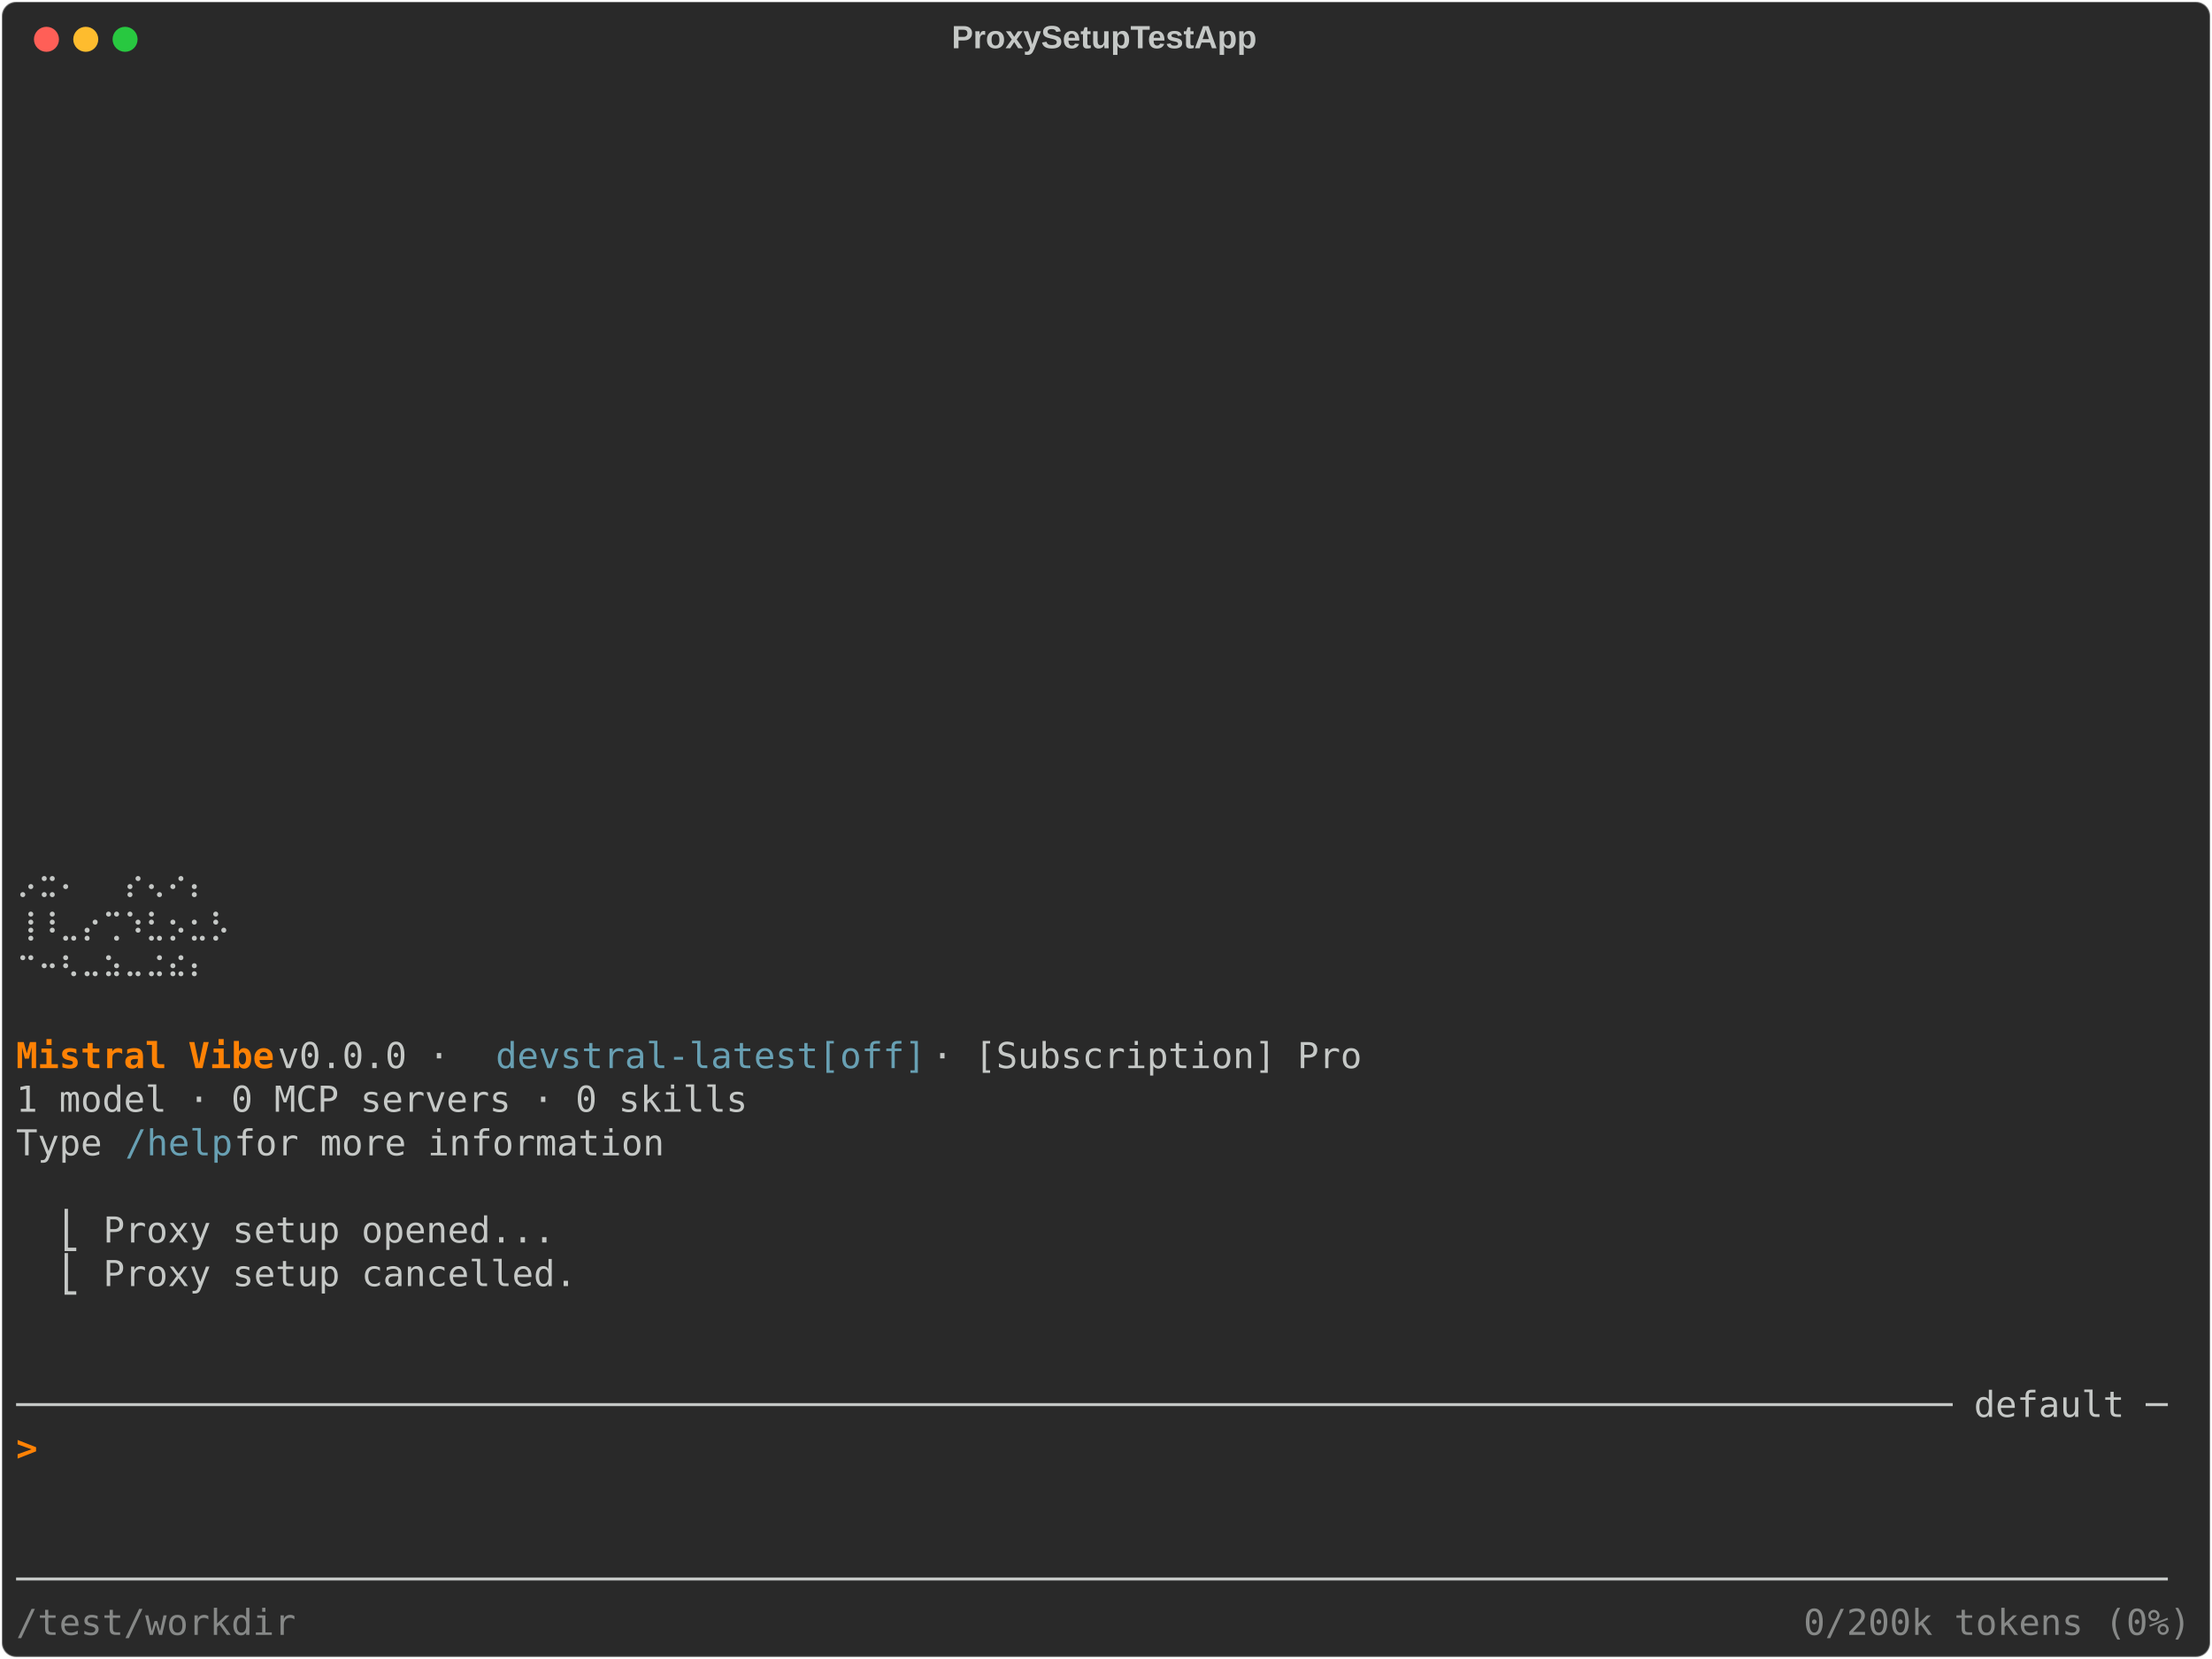
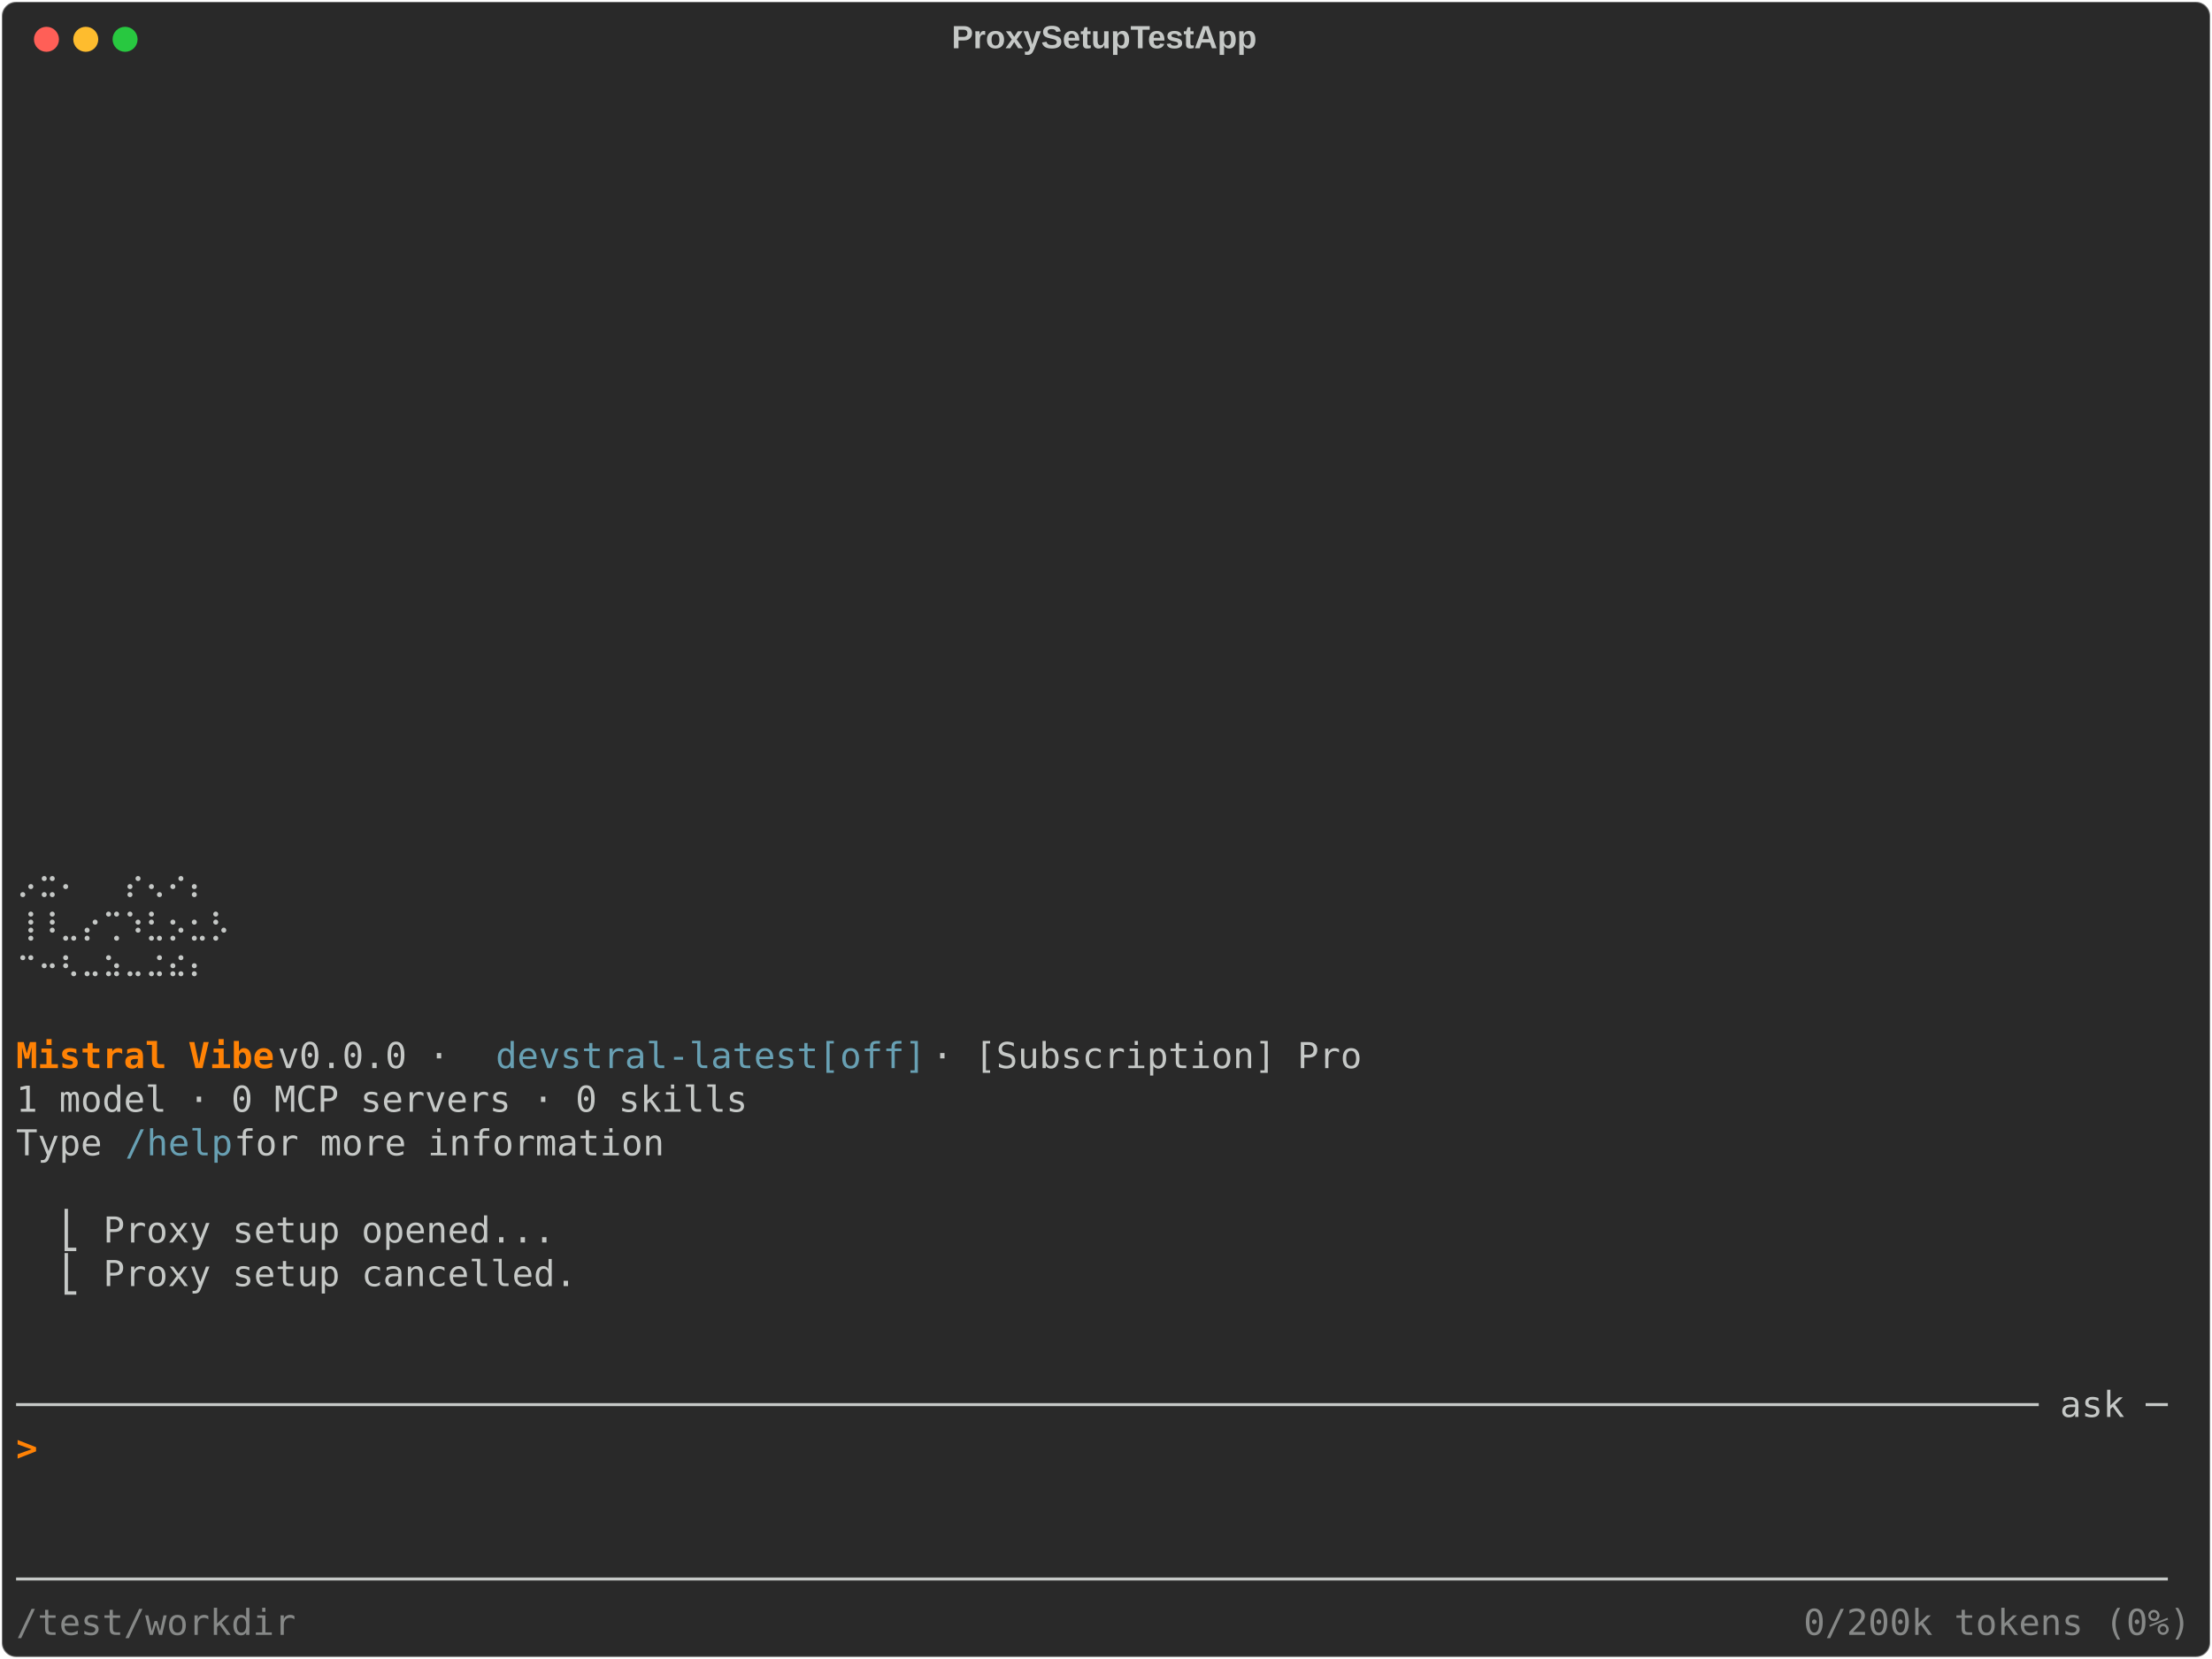
<svg xmlns="http://www.w3.org/2000/svg" class="rich-terminal" viewBox="0 0 1238 928.4">
  <style>

    @font-face {
        font-family: "Fira Code";
        src: local("FiraCode-Regular"),
                url("https://cdnjs.cloudflare.com/ajax/libs/firacode/6.2.0/woff2/FiraCode-Regular.woff2") format("woff2"),
                url("https://cdnjs.cloudflare.com/ajax/libs/firacode/6.2.0/woff/FiraCode-Regular.woff") format("woff");
        font-style: normal;
        font-weight: 400;
    }
    @font-face {
        font-family: "Fira Code";
        src: local("FiraCode-Bold"),
                url("https://cdnjs.cloudflare.com/ajax/libs/firacode/6.2.0/woff2/FiraCode-Bold.woff2") format("woff2"),
                url("https://cdnjs.cloudflare.com/ajax/libs/firacode/6.2.0/woff/FiraCode-Bold.woff") format("woff");
        font-style: bold;
        font-weight: 700;
    }

    .terminal-matrix {
        font-family: Fira Code, monospace;
        font-size: 20px;
        line-height: 24.4px;
        font-variant-east-asian: full-width;
    }

    .terminal-title {
        font-size: 18px;
        font-weight: bold;
        font-family: arial;
    }

    .terminal-r1 { fill: #c5c8c6 }
.terminal-r2 { fill: #ff8205;font-weight: bold }
.terminal-r3 { fill: #68a0b3 }
.terminal-r4 { fill: #868887 }
    </style>
  <defs>
    <clipPath id="terminal-clip-terminal">
      <rect x="0" y="0" width="1219.0" height="877.4" />
    </clipPath>
    <clipPath id="terminal-line-0">
      <rect x="0" y="1.5" width="1220" height="24.65" />
    </clipPath>
    <clipPath id="terminal-line-1">
      <rect x="0" y="25.9" width="1220" height="24.65" />
    </clipPath>
    <clipPath id="terminal-line-2">
      <rect x="0" y="50.3" width="1220" height="24.65" />
    </clipPath>
    <clipPath id="terminal-line-3">
      <rect x="0" y="74.7" width="1220" height="24.65" />
    </clipPath>
    <clipPath id="terminal-line-4">
      <rect x="0" y="99.1" width="1220" height="24.65" />
    </clipPath>
    <clipPath id="terminal-line-5">
      <rect x="0" y="123.5" width="1220" height="24.65" />
    </clipPath>
    <clipPath id="terminal-line-6">
      <rect x="0" y="147.9" width="1220" height="24.65" />
    </clipPath>
    <clipPath id="terminal-line-7">
      <rect x="0" y="172.3" width="1220" height="24.65" />
    </clipPath>
    <clipPath id="terminal-line-8">
      <rect x="0" y="196.7" width="1220" height="24.65" />
    </clipPath>
    <clipPath id="terminal-line-9">
      <rect x="0" y="221.1" width="1220" height="24.65" />
    </clipPath>
    <clipPath id="terminal-line-10">
      <rect x="0" y="245.5" width="1220" height="24.65" />
    </clipPath>
    <clipPath id="terminal-line-11">
      <rect x="0" y="269.9" width="1220" height="24.65" />
    </clipPath>
    <clipPath id="terminal-line-12">
      <rect x="0" y="294.3" width="1220" height="24.65" />
    </clipPath>
    <clipPath id="terminal-line-13">
      <rect x="0" y="318.7" width="1220" height="24.65" />
    </clipPath>
    <clipPath id="terminal-line-14">
      <rect x="0" y="343.1" width="1220" height="24.65" />
    </clipPath>
    <clipPath id="terminal-line-15">
      <rect x="0" y="367.5" width="1220" height="24.65" />
    </clipPath>
    <clipPath id="terminal-line-16">
      <rect x="0" y="391.9" width="1220" height="24.65" />
    </clipPath>
    <clipPath id="terminal-line-17">
      <rect x="0" y="416.3" width="1220" height="24.65" />
    </clipPath>
    <clipPath id="terminal-line-18">
      <rect x="0" y="440.7" width="1220" height="24.65" />
    </clipPath>
    <clipPath id="terminal-line-19">
      <rect x="0" y="465.1" width="1220" height="24.65" />
    </clipPath>
    <clipPath id="terminal-line-20">
      <rect x="0" y="489.5" width="1220" height="24.65" />
    </clipPath>
    <clipPath id="terminal-line-21">
      <rect x="0" y="513.9" width="1220" height="24.65" />
    </clipPath>
    <clipPath id="terminal-line-22">
      <rect x="0" y="538.3" width="1220" height="24.65" />
    </clipPath>
    <clipPath id="terminal-line-23">
      <rect x="0" y="562.7" width="1220" height="24.65" />
    </clipPath>
    <clipPath id="terminal-line-24">
      <rect x="0" y="587.1" width="1220" height="24.65" />
    </clipPath>
    <clipPath id="terminal-line-25">
      <rect x="0" y="611.5" width="1220" height="24.65" />
    </clipPath>
    <clipPath id="terminal-line-26">
      <rect x="0" y="635.9" width="1220" height="24.65" />
    </clipPath>
    <clipPath id="terminal-line-27">
      <rect x="0" y="660.3" width="1220" height="24.65" />
    </clipPath>
    <clipPath id="terminal-line-28">
      <rect x="0" y="684.7" width="1220" height="24.65" />
    </clipPath>
    <clipPath id="terminal-line-29">
      <rect x="0" y="709.1" width="1220" height="24.65" />
    </clipPath>
    <clipPath id="terminal-line-30">
      <rect x="0" y="733.5" width="1220" height="24.65" />
    </clipPath>
    <clipPath id="terminal-line-31">
      <rect x="0" y="757.9" width="1220" height="24.65" />
    </clipPath>
    <clipPath id="terminal-line-32">
      <rect x="0" y="782.3" width="1220" height="24.65" />
    </clipPath>
    <clipPath id="terminal-line-33">
      <rect x="0" y="806.7" width="1220" height="24.65" />
    </clipPath>
    <clipPath id="terminal-line-34">
      <rect x="0" y="831.1" width="1220" height="24.65" />
    </clipPath>
  </defs>
  <rect fill="#292929" stroke="rgba(255,255,255,0.35)" stroke-width="1" x="1" y="1" width="1236" height="926.4" rx="8" />
  <text class="terminal-title" fill="#c5c8c6" text-anchor="middle" x="618" y="27">ProxySetupTestApp</text>
  <g transform="translate(26,22)">
    <circle cx="0" cy="0" r="7" fill="#ff5f57" />
    <circle cx="22" cy="0" r="7" fill="#febc2e" />
    <circle cx="44" cy="0" r="7" fill="#28c840" />
  </g>
  <g transform="translate(9, 41)" clip-path="url(#terminal-clip-terminal)">
    <g class="terminal-matrix">
      <text class="terminal-r1" x="1220" y="20" textLength="12.2" clip-path="url(#terminal-line-0)">
</text>
      <text class="terminal-r1" x="1220" y="44.4" textLength="12.2" clip-path="url(#terminal-line-1)">
</text>
      <text class="terminal-r1" x="1220" y="68.8" textLength="12.2" clip-path="url(#terminal-line-2)">
</text>
      <text class="terminal-r1" x="1220" y="93.2" textLength="12.2" clip-path="url(#terminal-line-3)">
</text>
      <text class="terminal-r1" x="1220" y="117.6" textLength="12.2" clip-path="url(#terminal-line-4)">
</text>
      <text class="terminal-r1" x="1220" y="142" textLength="12.2" clip-path="url(#terminal-line-5)">
</text>
      <text class="terminal-r1" x="1220" y="166.4" textLength="12.2" clip-path="url(#terminal-line-6)">
</text>
      <text class="terminal-r1" x="1220" y="190.8" textLength="12.2" clip-path="url(#terminal-line-7)">
</text>
      <text class="terminal-r1" x="1220" y="215.2" textLength="12.2" clip-path="url(#terminal-line-8)">
</text>
      <text class="terminal-r1" x="1220" y="239.6" textLength="12.2" clip-path="url(#terminal-line-9)">
</text>
      <text class="terminal-r1" x="1220" y="264" textLength="12.2" clip-path="url(#terminal-line-10)">
</text>
      <text class="terminal-r1" x="1220" y="288.4" textLength="12.2" clip-path="url(#terminal-line-11)">
</text>
      <text class="terminal-r1" x="1220" y="312.8" textLength="12.2" clip-path="url(#terminal-line-12)">
</text>
      <text class="terminal-r1" x="1220" y="337.2" textLength="12.2" clip-path="url(#terminal-line-13)">
</text>
      <text class="terminal-r1" x="1220" y="361.6" textLength="12.2" clip-path="url(#terminal-line-14)">
</text>
      <text class="terminal-r1" x="1220" y="386" textLength="12.2" clip-path="url(#terminal-line-15)">
</text>
      <text class="terminal-r1" x="1220" y="410.4" textLength="12.2" clip-path="url(#terminal-line-16)">
</text>
      <text class="terminal-r1" x="1220" y="434.8" textLength="12.2" clip-path="url(#terminal-line-17)">
</text>
      <text class="terminal-r1" x="0" y="459.2" textLength="134.2" clip-path="url(#terminal-line-18)">  ⡠⣒⠄  ⡔⢄⠔⡄</text>
      <text class="terminal-r1" x="1220" y="459.2" textLength="12.2" clip-path="url(#terminal-line-18)">
</text>
      <text class="terminal-r1" x="0" y="483.6" textLength="134.2" clip-path="url(#terminal-line-19)"> ⢸⠸⣀⡔⢉⠱⣃⡢⣂⡣</text>
      <text class="terminal-r1" x="1220" y="483.6" textLength="12.2" clip-path="url(#terminal-line-19)">
</text>
      <text class="terminal-r1" x="0" y="508" textLength="134.2" clip-path="url(#terminal-line-20)">  ⠉⠒⠣⠤⠵⠤⠬⠮⠆</text>
      <text class="terminal-r1" x="1220" y="508" textLength="12.2" clip-path="url(#terminal-line-20)">
</text>
      <text class="terminal-r1" x="1220" y="532.4" textLength="12.2" clip-path="url(#terminal-line-21)">
</text>
      <text class="terminal-r2" x="0" y="556.8" textLength="146.4" clip-path="url(#terminal-line-22)">Mistral Vibe</text>
      <text class="terminal-r1" x="146.4" y="556.8" textLength="122" clip-path="url(#terminal-line-22)"> v0.0.0 · </text>
      <text class="terminal-r3" x="268.4" y="556.8" textLength="244" clip-path="url(#terminal-line-22)">devstral-latest[off]</text>
      <text class="terminal-r1" x="512.4" y="556.8" textLength="256.2" clip-path="url(#terminal-line-22)"> · [Subscription] Pro</text>
      <text class="terminal-r1" x="1220" y="556.8" textLength="12.2" clip-path="url(#terminal-line-22)">
</text>
      <text class="terminal-r1" x="0" y="581.2" textLength="414.8" clip-path="url(#terminal-line-23)">1 model · 0 MCP servers · 0 skills</text>
      <text class="terminal-r1" x="1220" y="581.2" textLength="12.2" clip-path="url(#terminal-line-23)">
</text>
      <text class="terminal-r1" x="0" y="605.6" textLength="61" clip-path="url(#terminal-line-24)">Type </text>
      <text class="terminal-r3" x="61" y="605.6" textLength="61" clip-path="url(#terminal-line-24)">/help</text>
      <text class="terminal-r1" x="122" y="605.6" textLength="256.2" clip-path="url(#terminal-line-24)"> for more information</text>
      <text class="terminal-r1" x="1220" y="605.6" textLength="12.2" clip-path="url(#terminal-line-24)">
</text>
      <text class="terminal-r1" x="1220" y="630" textLength="12.2" clip-path="url(#terminal-line-25)">
</text>
      <text class="terminal-r1" x="24.4" y="654.4" textLength="12.2" clip-path="url(#terminal-line-26)">⎣</text>
      <text class="terminal-r1" x="48.8" y="654.4" textLength="256.2" clip-path="url(#terminal-line-26)">Proxy setup opened...</text>
      <text class="terminal-r1" x="1220" y="654.4" textLength="12.2" clip-path="url(#terminal-line-26)">
</text>
      <text class="terminal-r1" x="24.4" y="678.8" textLength="12.2" clip-path="url(#terminal-line-27)">⎣</text>
      <text class="terminal-r1" x="48.8" y="678.8" textLength="268.4" clip-path="url(#terminal-line-27)">Proxy setup cancelled.</text>
      <text class="terminal-r1" x="1220" y="678.8" textLength="12.2" clip-path="url(#terminal-line-27)">
</text>
      <text class="terminal-r1" x="1220" y="703.2" textLength="12.2" clip-path="url(#terminal-line-28)">
</text>
      <text class="terminal-r1" x="1220" y="727.6" textLength="12.2" clip-path="url(#terminal-line-29)">
</text>
-       <text class="terminal-r1" x="0" y="752" textLength="1220" clip-path="url(#terminal-line-30)">────────────────────────────────────────────────────────────────────────────────────────── default ─</text>
+       <text class="terminal-r1" x="0" y="752" textLength="1220" clip-path="url(#terminal-line-30)">────────────────────────────────────────────────────────────────────────────────────────────── ask ─</text>
      <text class="terminal-r1" x="1220" y="752" textLength="12.2" clip-path="url(#terminal-line-30)">
</text>
      <text class="terminal-r2" x="0" y="776.4" textLength="12.2" clip-path="url(#terminal-line-31)">&gt;</text>
      <text class="terminal-r1" x="1220" y="776.4" textLength="12.2" clip-path="url(#terminal-line-31)">
</text>
      <text class="terminal-r1" x="1220" y="800.8" textLength="12.2" clip-path="url(#terminal-line-32)">
</text>
      <text class="terminal-r1" x="1220" y="825.2" textLength="12.2" clip-path="url(#terminal-line-33)">
</text>
      <text class="terminal-r1" x="0" y="849.6" textLength="1220" clip-path="url(#terminal-line-34)">────────────────────────────────────────────────────────────────────────────────────────────────────</text>
      <text class="terminal-r1" x="1220" y="849.6" textLength="12.2" clip-path="url(#terminal-line-34)">
</text>
      <text class="terminal-r4" x="0" y="874" textLength="158.6" clip-path="url(#terminal-line-35)">/test/workdir</text>
      <text class="terminal-r4" x="1000.4" y="874" textLength="219.6" clip-path="url(#terminal-line-35)">0/200k tokens (0%)</text>
    </g>
  </g>
</svg>
